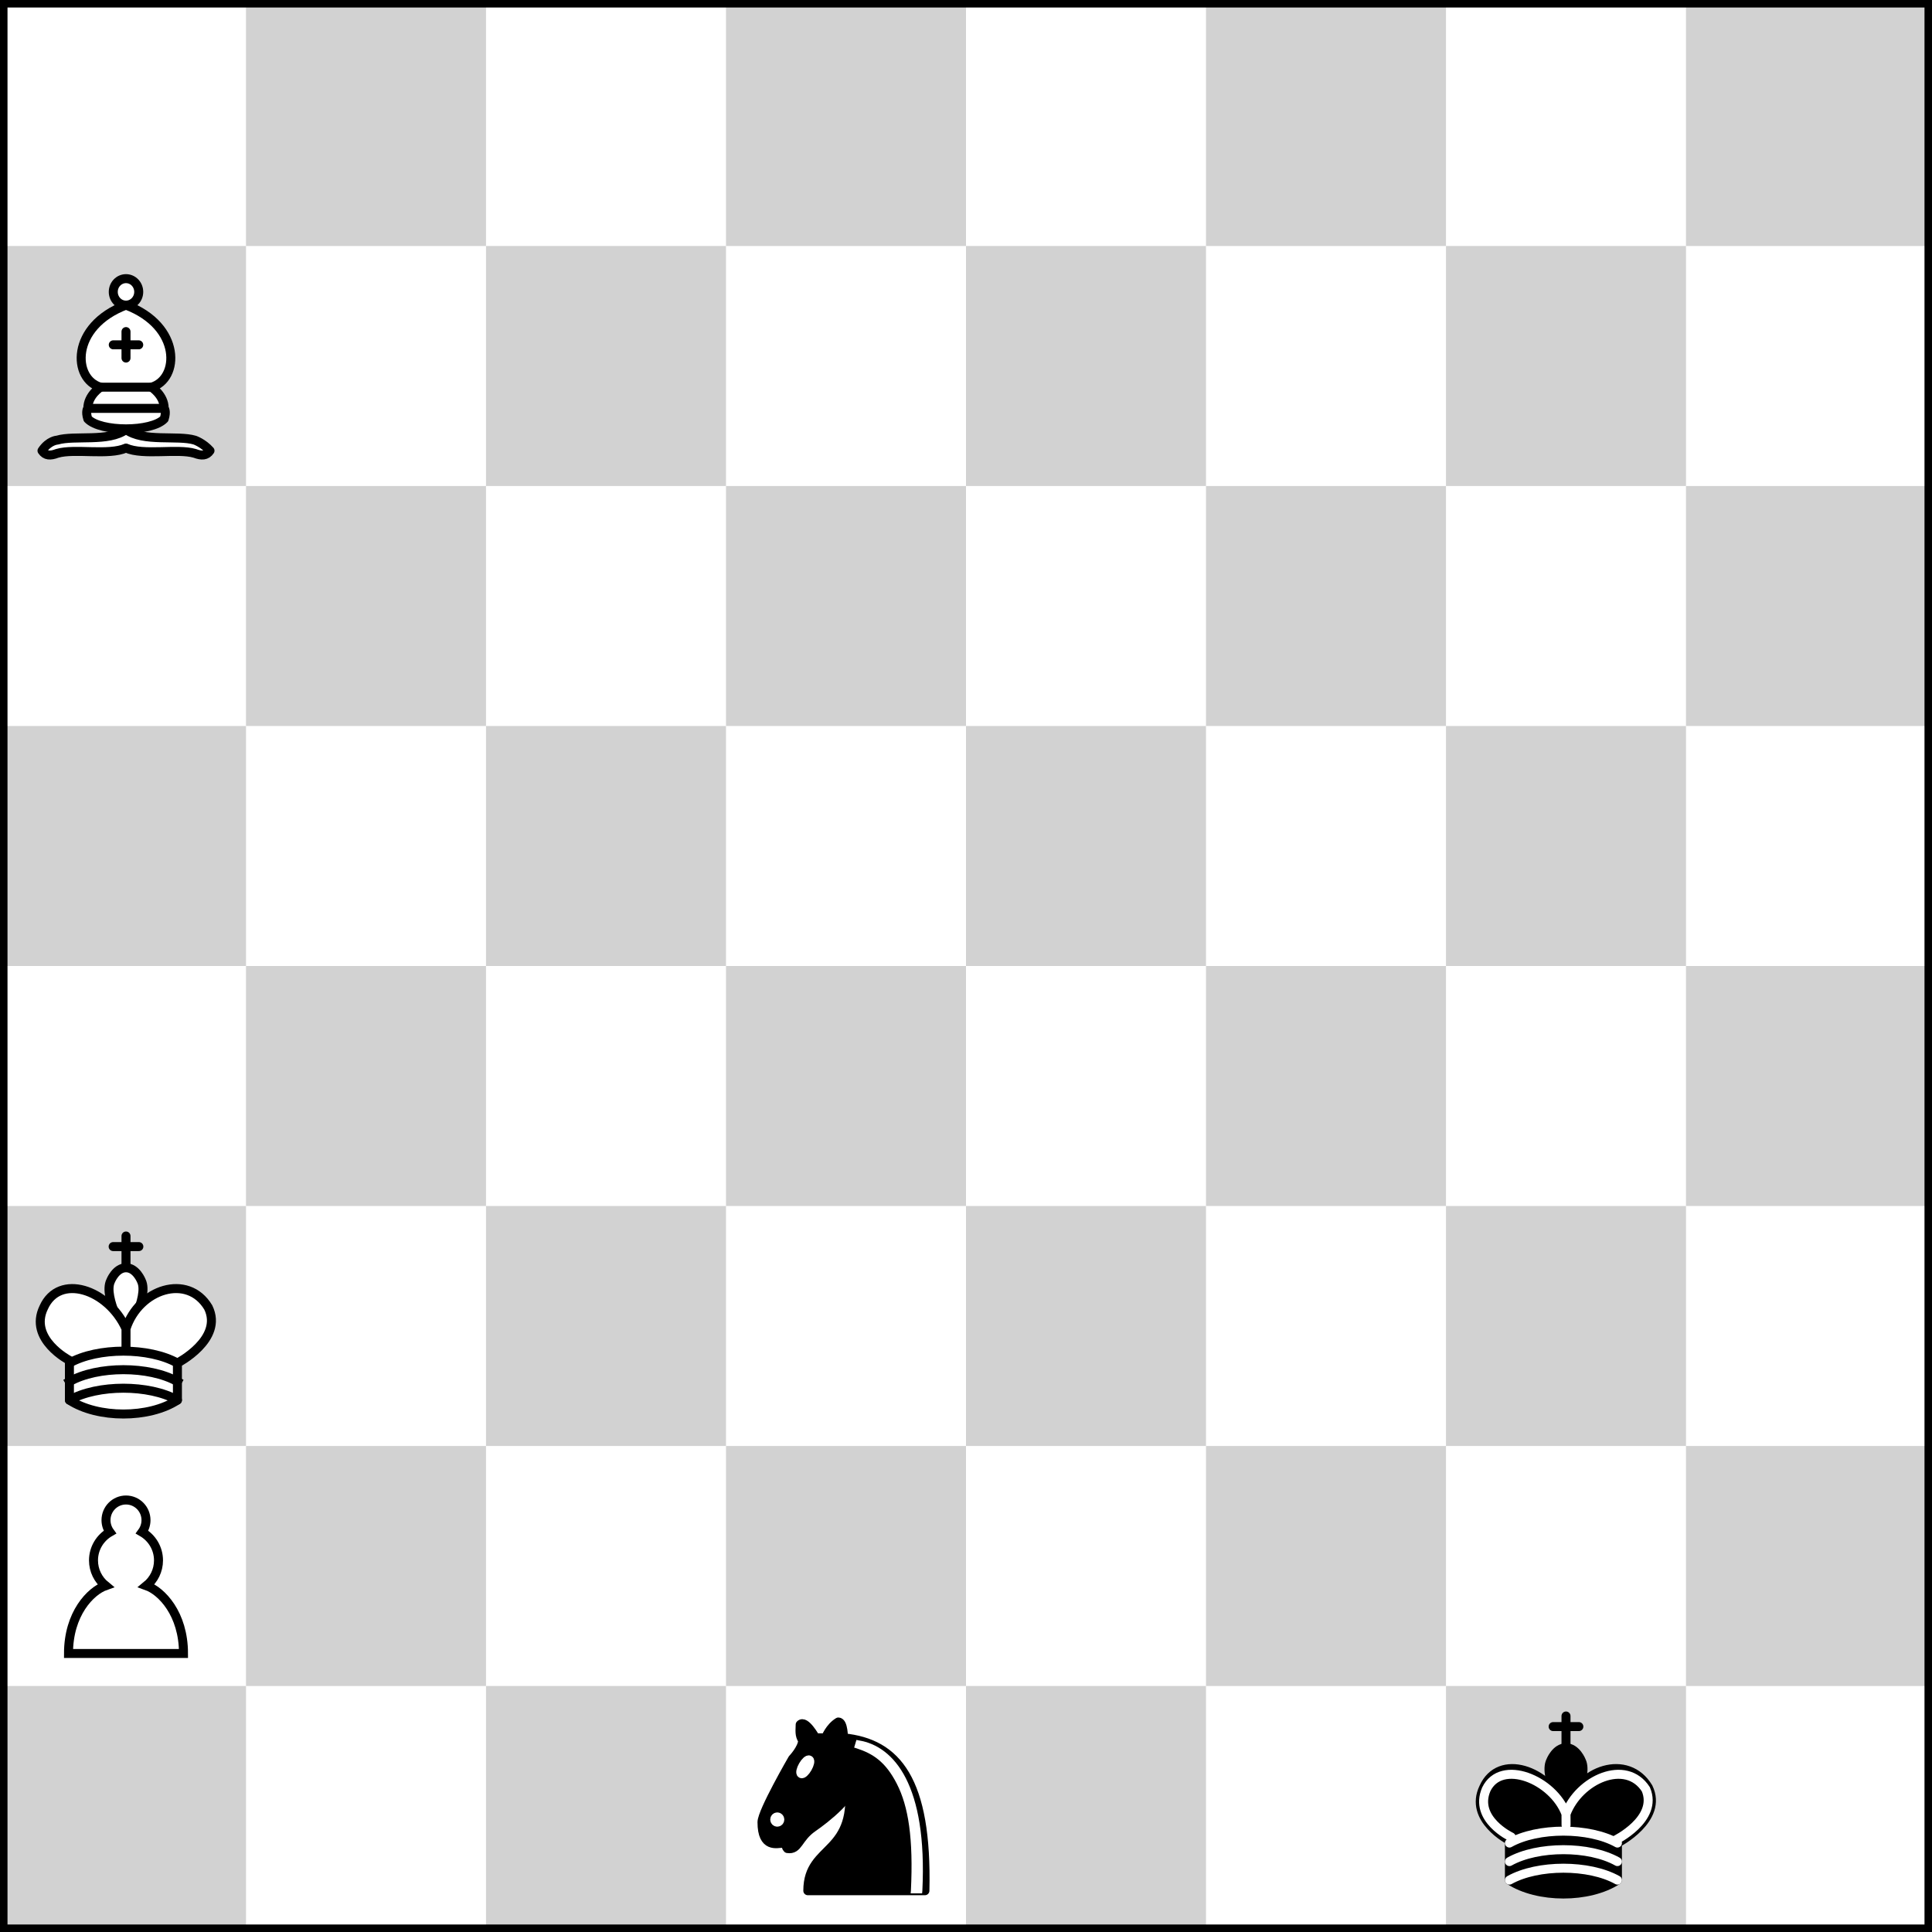
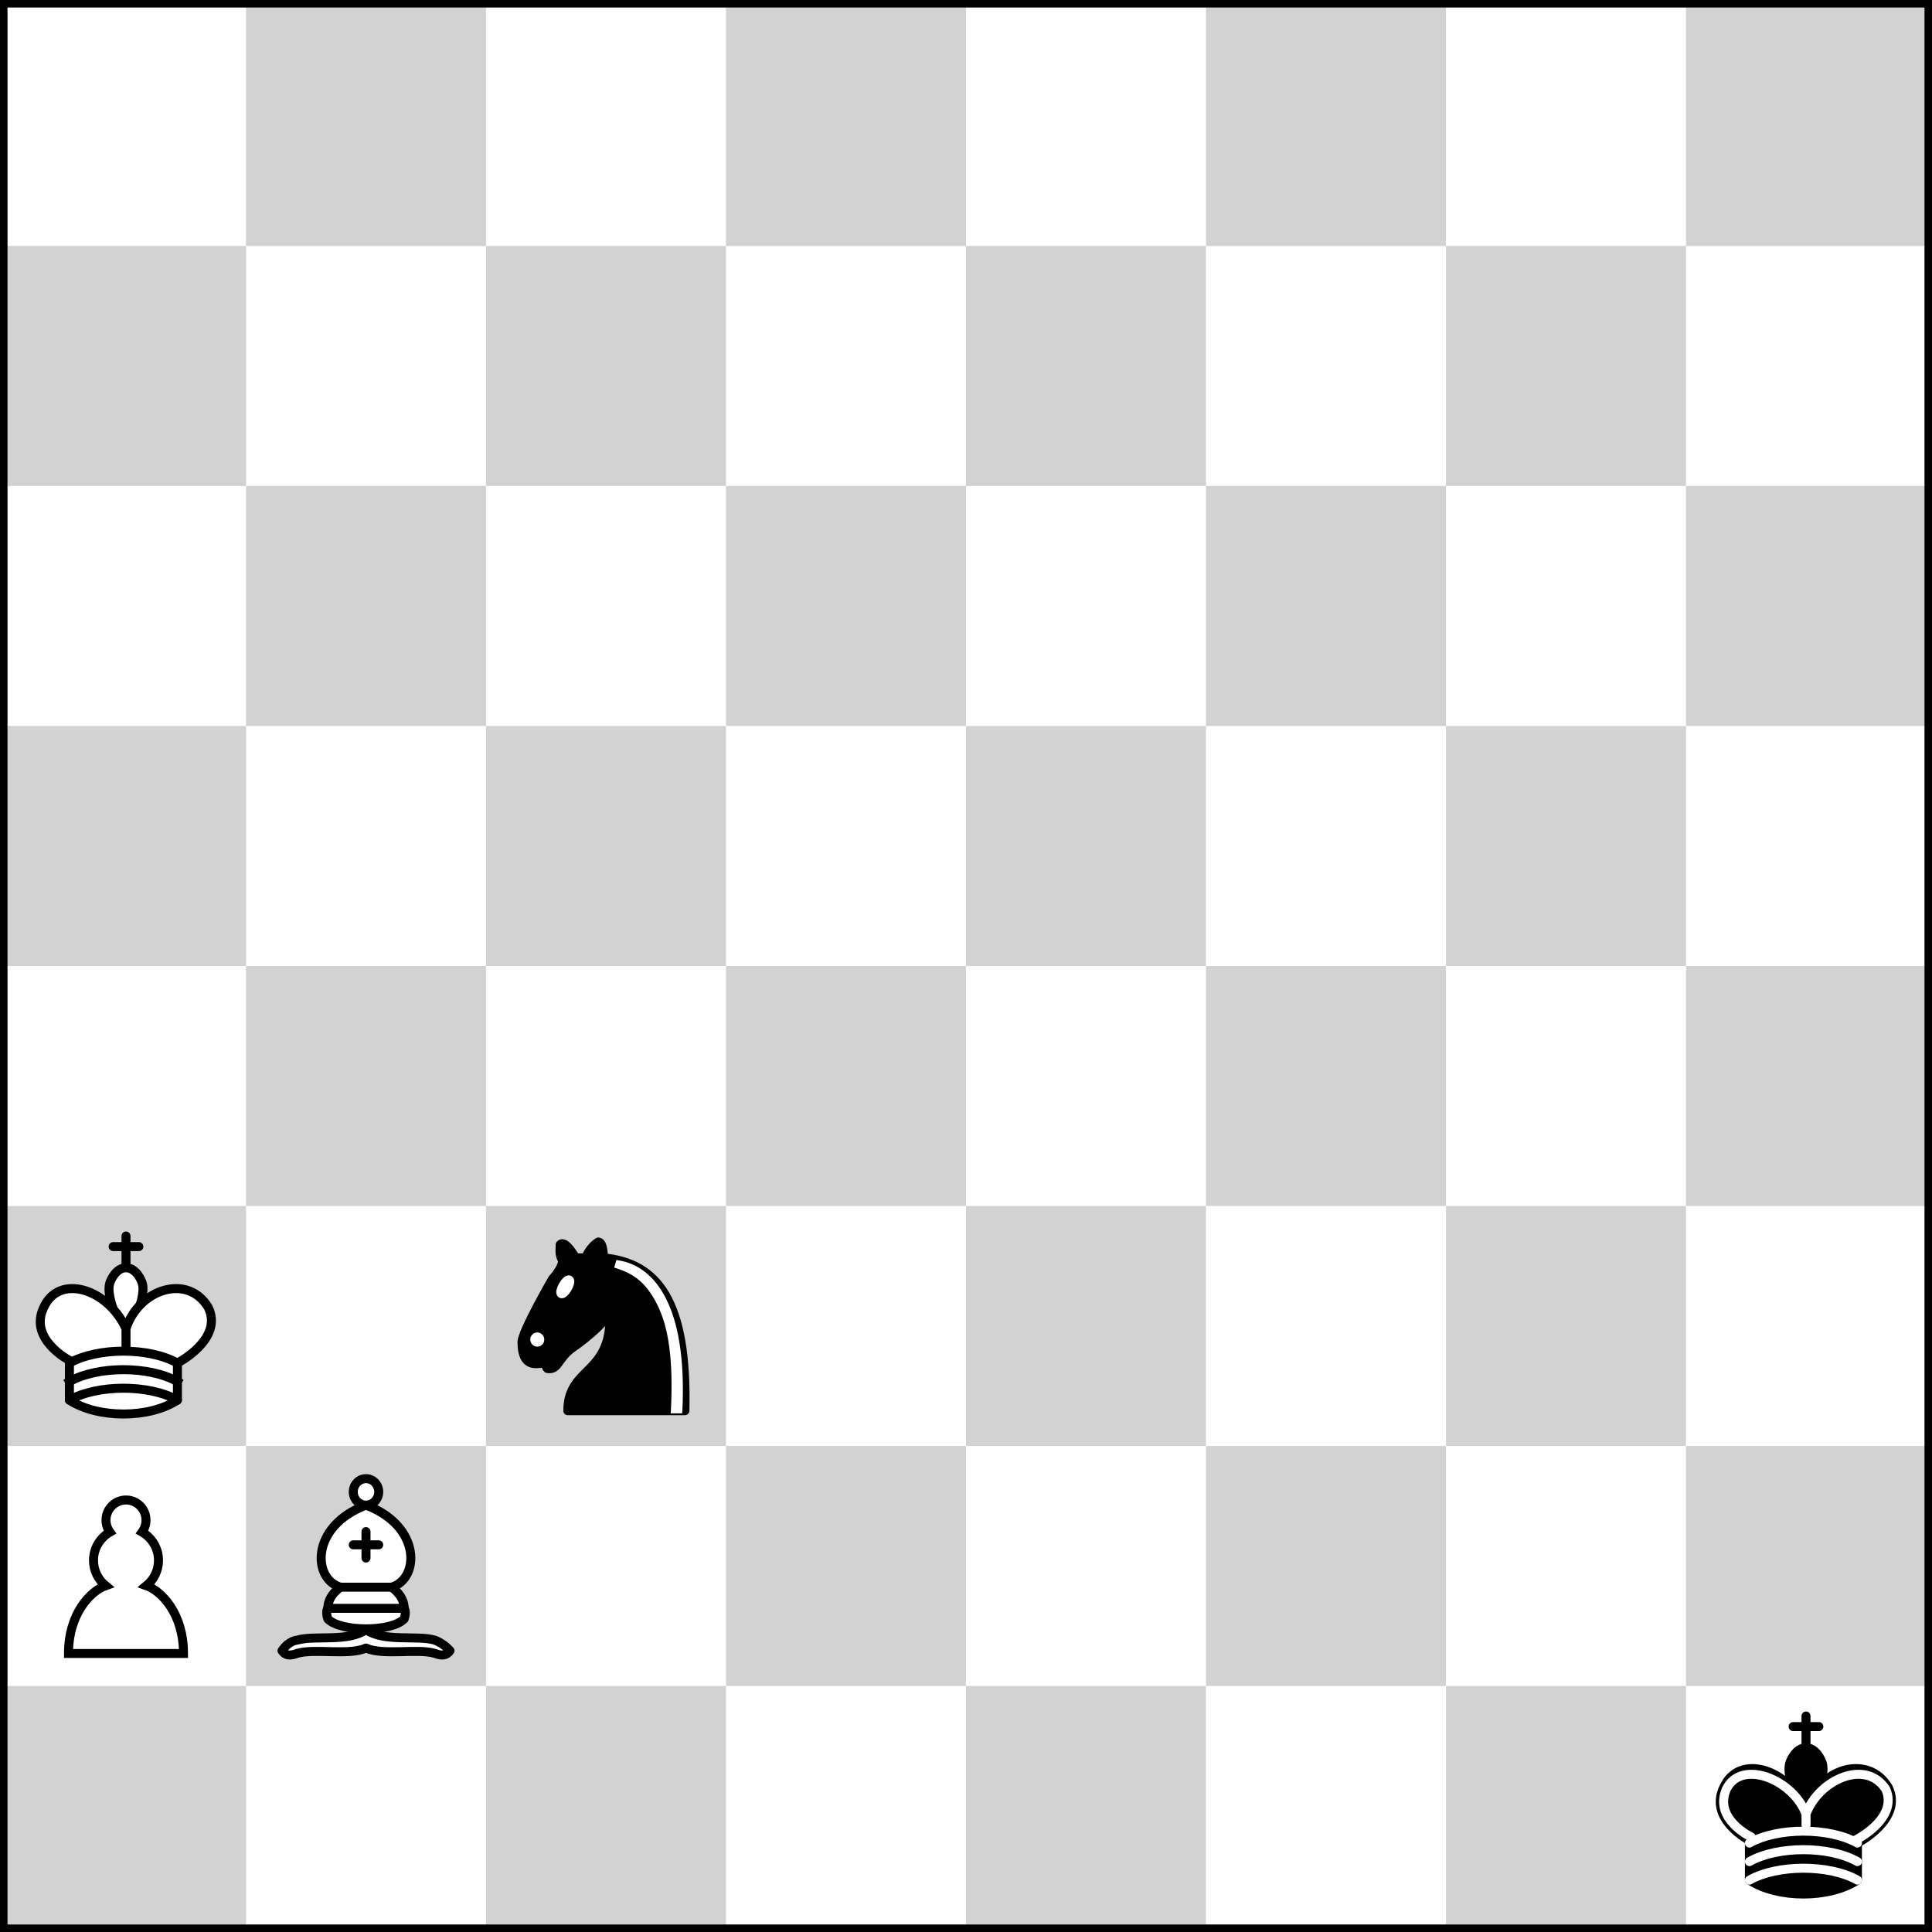
<svg xmlns="http://www.w3.org/2000/svg" xmlns:xlink="http://www.w3.org/1999/xlink" viewBox="-1 -1 322 322" width="200" height="200">
  <defs>
-     <g id="wb" stroke-linecap="round" stroke-linejoin="round" transform="translate(6, 5)" stroke="#000000" stroke-width="1.5">
-       <g id="Group" fill="#FFFFFF">
-         <path d="M2.545,27.353 C5.422,26.497 11.124,27.732 14,25.588 C16.876,27.732 22.578,26.497 25.455,27.353 C25.455,27.353 26.855,27.829 28,29.118 C27.423,29.974 26.6,29.991 25.455,29.559 C22.578,28.703 16.876,29.965 14,28.676 C11.124,29.965 5.422,28.703 2.545,29.559 C1.397,29.991 0.574,29.974 0,29.118 C1.149,27.406 2.545,27.353 2.545,27.353 Z" id="Shape" />
-         <path d="M7.636,23.824 C9.758,26.029 18.242,26.029 20.364,23.824 C20.788,22.5 20.364,22.059 20.364,22.059 C20.364,19.853 18.242,18.529 18.242,18.529 C22.909,17.206 23.333,8.382 14,4.853 C4.667,8.382 5.091,17.206 9.758,18.529 C9.758,18.529 7.636,19.853 7.636,22.059 C7.636,22.059 7.212,22.5 7.636,23.824 Z" id="Shape" />
-         <path d="M16.121,2.647 C16.121,3.865 15.172,4.853 14,4.853 C12.828,4.853 11.879,3.865 11.879,2.647 C11.879,1.429 12.828,0.441 14,0.441 C15.172,0.441 16.121,1.429 16.121,2.647 Z" id="Shape" />
-       </g>
-       <path d="M9.758,18.529 L18.242,18.529 M7.636,22.059 L20.364,22.059 M14,9.265 L14,13.676 M11.879,11.471 L16.121,11.471" id="Shape" />
-     </g>
    <g id="wk" stroke-linecap="round" stroke-linejoin="round" transform="translate(5, 5)" stroke="#000000" stroke-width="1.5">
      <line x1="15" y1="4.968" x2="15" y2="0" id="Shape" />
      <line x1="12.857" y1="1.765" x2="17.143" y2="1.765" id="Shape" />
      <path d="M17.571,7.5 C17.571,7.5 16.714,5.294 15,5.294 C13.286,5.294 12.429,7.5 12.429,7.5 C11.143,10.147 15,16.765 15,16.765 C15,16.765 18.857,10.147 17.571,7.5 Z" id="Shape" fill="#FFFFFF" />
      <path d="M5.571,27.353 C10.286,30.441 18.857,30.441 23.571,27.353 L23.571,21.176 C23.571,21.176 31.286,17.206 28.714,11.912 C25.286,6.176 17.143,8.824 15,15.441 L15,18.529 L15,15.441 C12,8.824 3.857,6.176 1.286,11.912 C-1.286,17.206 5.571,20.735 5.571,20.735 L5.571,27.353 Z" id="Shape" fill="#FFFFFF" />
      <path d="M5.571,21.176 C10.286,18.529 18.857,18.529 23.571,21.176" id="Shape" fill-opacity="0" fill="#000000" />
      <path d="M5.571,24.265 C10.286,21.618 18.857,21.618 23.571,24.265" id="Shape" fill-opacity="0" fill="#000000" stroke-linecap="square" />
      <path d="M5.571,27.353 C10.286,24.706 18.857,24.706 23.571,27.353" id="Shape" fill-opacity="0" fill="#000000" />
    </g>
-     <g id="wp" transform="translate(10, 9)" fill="#FFFFFF" stroke="#000000" stroke-linecap="round" stroke-width="1.5">
-       <path d="M10,0 C8.158,0 6.667,1.501 6.667,3.355 C6.667,4.101 6.908,4.789 7.317,5.351 C5.692,6.29 4.583,8.043 4.583,10.065 C4.583,11.767 5.367,13.285 6.592,14.283 C4.092,15.172 0.417,18.938 0.417,25.581 L19.583,25.581 C19.583,18.938 15.908,15.172 13.408,14.283 C14.633,13.285 15.417,11.767 15.417,10.065 C15.417,8.043 14.308,6.29 12.683,5.351 C13.092,4.789 13.333,4.101 13.333,3.355 C13.333,1.501 11.842,0 10,0 Z" id="Shape" />
-     </g>
    <g id="bn" stroke-linecap="round" stroke-linejoin="round" transform="translate(6, 6)">
      <path d="M13.576,2.636 C22.485,3.515 27.576,9.667 27.152,28.121 L7.636,28.121 C7.636,20.212 16.121,22.409 14.424,9.667" id="Shape" stroke="#000000" stroke-width="1.5" fill="#000000" />
      <path d="M15.273,9.667 C15.595,12.224 10.564,16.143 8.485,17.576 C5.939,19.333 6.092,21.39 4.242,21.091 C3.358,20.265 5.439,18.419 4.242,18.455 C3.394,18.455 4.404,19.535 3.394,20.212 C2.545,20.212 -0.003,21.091 -1.90580876e-06,16.697 C-1.90580876e-06,14.939 5.091,6.152 5.091,6.152 C5.091,6.152 6.695,4.482 6.788,3.076 C6.168,2.202 6.364,1.318 6.364,0.439 C7.212,-0.439 8.909,2.636 8.909,2.636 L10.606,2.636 C10.606,2.636 11.268,0.886 12.727,0 C13.576,0 13.576,2.636 13.576,2.636" id="Shape" stroke="#000000" stroke-width="1.5" fill="#000000" />
      <path d="M2.97,16.258 C2.97,16.5 2.78,16.697 2.545,16.697 C2.311,16.697 2.121,16.5 2.121,16.258 C2.121,16.015 2.311,15.818 2.545,15.818 C2.78,15.818 2.97,16.015 2.97,16.258 Z" id="Shape" stroke="#FFFFFF" stroke-width="1.5" fill="#FFFFFF" />
      <path d="M7.636,7.47 C7.636,8.198 7.446,8.788 7.212,8.788 C6.978,8.788 6.788,8.198 6.788,7.47 C6.788,6.742 6.978,6.152 7.212,6.152 C7.446,6.152 7.636,6.742 7.636,7.47 L7.636,7.47 Z" id="Shape" stroke="#FFFFFF" stroke-width="1.5" fill="#FFFFFF" transform="translate(7.212121, 7.469697) rotate(30.00073) translate(-7.212121, -7.469697) " />
      <path d="M15.739,2.988 L15.358,4.262 L15.782,4.394 C18.455,5.273 20.576,6.582 22.485,10.326 C24.394,14.069 25.242,19.386 24.818,28.121 L24.776,28.561 L26.685,28.561 L26.727,28.121 C27.152,19.281 25.981,13.314 23.97,9.368 C21.959,5.422 19.057,3.533 16.172,3.076 L15.739,2.988 Z" id="Shape" fill="#FFFFFF" />
+     </g>
+     <g id="wp" transform="translate(10, 9)" fill="#FFFFFF" stroke="#000000" stroke-linecap="round" stroke-width="1.5">
+       <path d="M10,0 C8.158,0 6.667,1.501 6.667,3.355 C6.667,4.101 6.908,4.789 7.317,5.351 C5.692,6.29 4.583,8.043 4.583,10.065 C4.583,11.767 5.367,13.285 6.592,14.283 C4.092,15.172 0.417,18.938 0.417,25.581 L19.583,25.581 C19.583,18.938 15.908,15.172 13.408,14.283 C14.633,13.285 15.417,11.767 15.417,10.065 C15.417,8.043 14.308,6.29 12.683,5.351 C13.092,4.789 13.333,4.101 13.333,3.355 C13.333,1.501 11.842,0 10,0 Z" id="Shape" />
+     </g>
+     <g id="wb" stroke-linecap="round" stroke-linejoin="round" transform="translate(6, 5)" stroke="#000000" stroke-width="1.5">
+       <g id="Group" fill="#FFFFFF">
+         <path d="M2.545,27.353 C5.422,26.497 11.124,27.732 14,25.588 C16.876,27.732 22.578,26.497 25.455,27.353 C25.455,27.353 26.855,27.829 28,29.118 C27.423,29.974 26.6,29.991 25.455,29.559 C22.578,28.703 16.876,29.965 14,28.676 C11.124,29.965 5.422,28.703 2.545,29.559 C1.397,29.991 0.574,29.974 0,29.118 C1.149,27.406 2.545,27.353 2.545,27.353 Z" id="Shape" />
+         <path d="M7.636,23.824 C9.758,26.029 18.242,26.029 20.364,23.824 C20.788,22.5 20.364,22.059 20.364,22.059 C20.364,19.853 18.242,18.529 18.242,18.529 C22.909,17.206 23.333,8.382 14,4.853 C4.667,8.382 5.091,17.206 9.758,18.529 C9.758,18.529 7.636,19.853 7.636,22.059 C7.636,22.059 7.212,22.5 7.636,23.824 Z" id="Shape" />
+         <path d="M16.121,2.647 C16.121,3.865 15.172,4.853 14,4.853 C12.828,4.853 11.879,3.865 11.879,2.647 C11.879,1.429 12.828,0.441 14,0.441 C15.172,0.441 16.121,1.429 16.121,2.647 Z" id="Shape" />
+       </g>
+       <path d="M9.758,18.529 L18.242,18.529 M7.636,22.059 L20.364,22.059 M14,9.265 L14,13.676 M11.879,11.471 L16.121,11.471" id="Shape" />
    </g>
    <g id="bk" stroke-linecap="round" stroke-linejoin="round" transform="translate(5, 5)" stroke-width="1.5">
      <line x1="15" y1="4.968" x2="15" y2="0" id="Shape" stroke="#000000" />
      <path d="M15,16.765 C15,16.765 18.857,10.147 17.571,7.5 C17.571,7.5 16.714,5.294 15,5.294 C13.286,5.294 12.429,7.5 12.429,7.5 C11.143,10.147 15,16.765 15,16.765" id="Shape" stroke="#000000" fill="#000000" />
      <path d="M5.571,27.353 C10.286,30.441 18.857,30.441 23.571,27.353 L23.571,21.176 C23.571,21.176 31.286,17.206 28.714,11.912 C25.286,6.176 17.143,8.824 15,15.441 L15,18.529 L15,15.441 C12,8.824 3.857,6.176 1.286,11.912 C-1.286,17.206 5.571,20.735 5.571,20.735 L5.571,27.353 Z" id="Shape" stroke="#000000" fill="#000000" />
      <line x1="12.857" y1="1.765" x2="17.143" y2="1.765" id="Shape" stroke="#000000" />
      <path d="M23.143,20.735 C23.143,20.735 30.429,17.206 28.311,12.221 C24.986,7.059 17.143,10.588 15,16.324 L15.009,18.176 L15,16.324 C12.857,10.588 4.205,7.059 1.712,12.221 C-0.429,17.206 5.871,20.162 5.871,20.162" id="Shape" stroke="#FFFFFF" />
      <path d="M5.571,21.176 C10.286,18.529 18.857,18.529 23.571,21.176 M5.571,24.265 C10.286,21.618 18.857,21.618 23.571,24.265 M5.571,27.353 C10.286,24.706 18.857,24.706 23.571,27.353" id="Shape" stroke="#FFFFFF" />
    </g>
  </defs>
  <rect x="0" y="0" width="320" height="320" fill="#ffffff" />
  <rect x="40" y="0" width="40" height="40" fill="#d2d2d2" />
  <rect x="120" y="0" width="40" height="40" fill="#d2d2d2" />
  <rect x="200" y="0" width="40" height="40" fill="#d2d2d2" />
  <rect x="280" y="0" width="40" height="40" fill="#d2d2d2" />
  <rect x="0" y="40" width="40" height="40" fill="#d2d2d2" />
  <rect x="80" y="40" width="40" height="40" fill="#d2d2d2" />
  <rect x="160" y="40" width="40" height="40" fill="#d2d2d2" />
  <rect x="240" y="40" width="40" height="40" fill="#d2d2d2" />
  <rect x="40" y="80" width="40" height="40" fill="#d2d2d2" />
  <rect x="120" y="80" width="40" height="40" fill="#d2d2d2" />
  <rect x="200" y="80" width="40" height="40" fill="#d2d2d2" />
  <rect x="280" y="80" width="40" height="40" fill="#d2d2d2" />
  <rect x="0" y="120" width="40" height="40" fill="#d2d2d2" />
  <rect x="80" y="120" width="40" height="40" fill="#d2d2d2" />
  <rect x="160" y="120" width="40" height="40" fill="#d2d2d2" />
  <rect x="240" y="120" width="40" height="40" fill="#d2d2d2" />
  <rect x="40" y="160" width="40" height="40" fill="#d2d2d2" />
  <rect x="120" y="160" width="40" height="40" fill="#d2d2d2" />
  <rect x="200" y="160" width="40" height="40" fill="#d2d2d2" />
  <rect x="280" y="160" width="40" height="40" fill="#d2d2d2" />
  <rect x="0" y="200" width="40" height="40" fill="#d2d2d2" />
  <rect x="80" y="200" width="40" height="40" fill="#d2d2d2" />
  <rect x="160" y="200" width="40" height="40" fill="#d2d2d2" />
  <rect x="240" y="200" width="40" height="40" fill="#d2d2d2" />
  <rect x="40" y="240" width="40" height="40" fill="#d2d2d2" />
  <rect x="120" y="240" width="40" height="40" fill="#d2d2d2" />
  <rect x="200" y="240" width="40" height="40" fill="#d2d2d2" />
  <rect x="280" y="240" width="40" height="40" fill="#d2d2d2" />
  <rect x="0" y="280" width="40" height="40" fill="#d2d2d2" />
  <rect x="80" y="280" width="40" height="40" fill="#d2d2d2" />
  <rect x="160" y="280" width="40" height="40" fill="#d2d2d2" />
  <rect x="240" y="280" width="40" height="40" fill="#d2d2d2" />
-   <use xlink:href="#wb" href="#wb" x="0" y="40" />
  <use xlink:href="#wk" href="#wk" x="0" y="200" />
+   <use xlink:href="#bn" href="#bn" x="80" y="200" />
  <use xlink:href="#wp" href="#wp" x="0" y="240" />
-   <use xlink:href="#bn" href="#bn" x="120" y="280" />
-   <use xlink:href="#bk" href="#bk" x="240" y="280" />
+   <use xlink:href="#wb" href="#wb" x="40" y="240" />
+   <use xlink:href="#bk" href="#bk" x="280" y="280" />
  <rect x="-0.5" y="-0.5" width="321" height="321" fill="none" stroke="#000" stroke-width="1.5" />
</svg>
